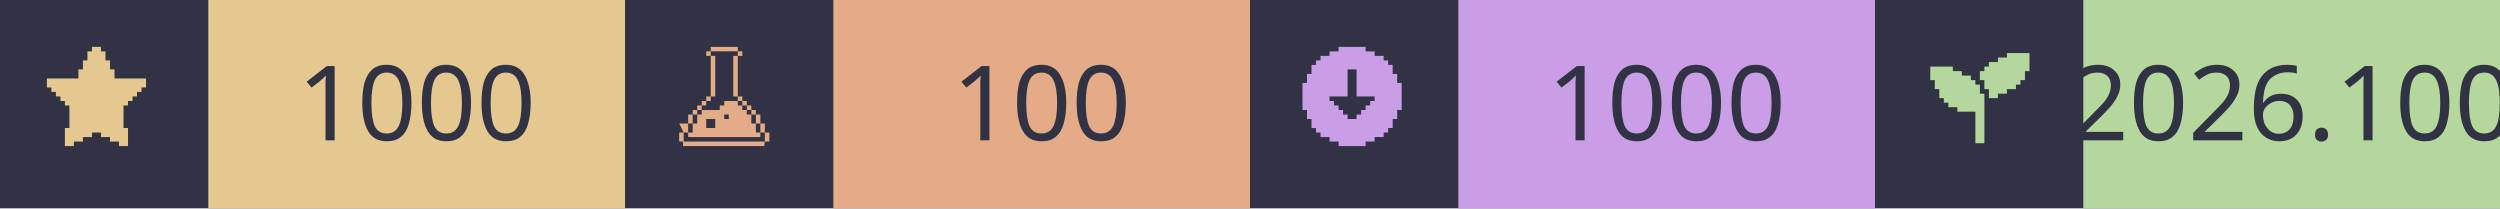
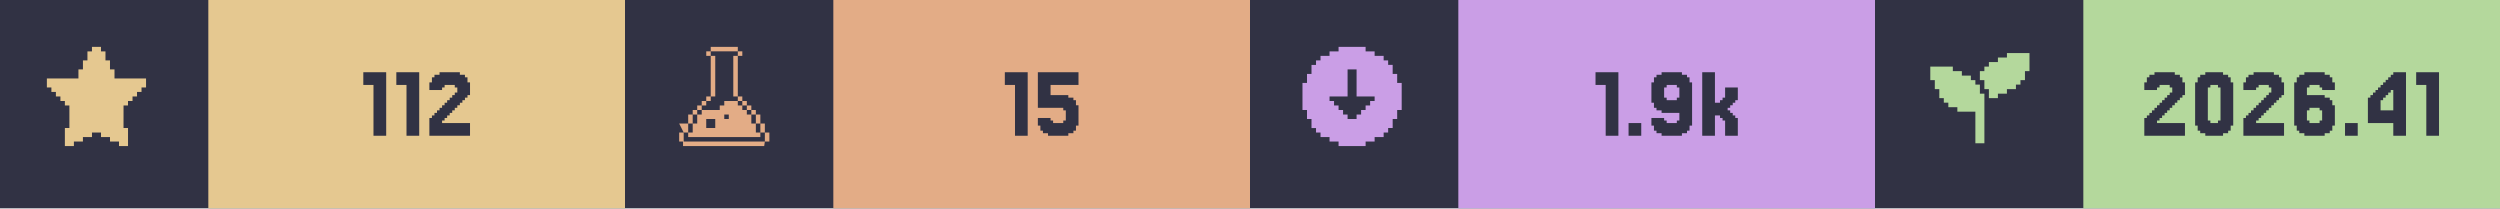
<svg xmlns="http://www.w3.org/2000/svg" width="420" height="35" viewBox="0 0 120 10">
-   <g font-family="'Jersey 25'" font-size="5" text-anchor="middle" dominant-baseline="middle">
+   <g>
    <rect width="120" height="10" fill="#313244" />
    <g class="badge" transform="translate(0 0)">
      <path fill="#e5c890" d="M5.929 6.145h.216v.866h-.433v-.217H5.28v-.216h-.432v-.216h-.433v.216H3.98v.216h-.433v.217h-.433v-.866h.217V5.063h-.217v-.216H2.9V4.63h-.217v-.216h-.216v-.217H2.25v-.432h1.515v-.433h.216v-.433h.216v-.433h.217V2.25h.433v.216h.216v.433h.216v.433h.217v.433H7.01v.432h-.217v.217h-.216v.216h-.216v.217h-.217v.216H5.93z" />
      <rect fill="#e5c890" width="20" height="10" x="10" y="0" />
-       <text id="label-stars" x="20" y="5" fill="#313244">
-           1000
-       </text>
+       <path fill="#313244" d="M18.537 3.467V6.516H17.927V4.077H17.439V3.467Z M20.122 3.467V6.516H19.512V4.077H19.024V3.467Z M21.341 5.663V5.785H21.22V5.907H22.561V6.516H20.61V5.663H20.732V5.541H20.854V5.419H20.976V5.297H21.098V5.175H21.22V5.053H21.341V4.931H21.463V4.809H21.585V4.687H21.707V4.565H21.829V4.443H21.951V4.199H21.829V4.077H21.341V4.199H21.22V4.321H20.61V3.955H20.732V3.711H20.854V3.589H21.098V3.467H22.073V3.589H22.317V3.711H22.439V3.955H22.561V4.565H22.439V4.687H22.317V4.809H22.195V4.931H22.073V5.053H21.951V5.175H21.829V5.297H21.707V5.419H21.585V5.541H21.463V5.663Z" />
    </g>
    <g class="badge" transform="translate(30 0)">
      <path fill="#e3ac86" d="M4.115 2.249v.216h1.3V2.25zm1.3.216v.217h.216v-.217zm0 .217h-.217V4.63h.217zm0 1.948v.217h.216V4.63zm.216.217v.216h.217v-.216zm.217.216v.217h.216v-.217zm.216.217v.216h.217V5.28zm.217.216v.433h.216v-.433zm.216.433v.433h.216v-.433zm.216.433v.433h.217v-.433zm0 .433H2.786v.216h3.896zm-3.896 0v-.433H2.6v.433zm0-.433h.216v-.433H2.6zm.216-.433h.217v-.433h-.217zm.217-.433h.216V5.28h-.216zm.216-.216h.217v-.217h-.217zm.217-.217h.216v-.216h-.216zm.216-.216h.216V4.63H3.9zm.216-.217h.217V2.682h-.217zm0-1.948v-.217H3.9v.217zm-.432 2.598v.216h-.217v.433h-.216v.433h-.217v.216h3.464v-.216h-.216v-.433h-.217v-.433h-.216V5.28h-.217v-.217h-.216v-.216h-.65v.216h-.217v.217zm1.082.216h.217v.217h-.217zm-.866.217h.433v.432h-.433z" />
      <rect fill="#e3ac86" width="20" height="10" x="10" y="0" />
-       <text id="label-issues" x="20" y="5" fill="#313244">
-           100
-       </text>
+       <path fill="#313244" d="M19.329 3.467V6.516H18.72V4.077H18.232V3.467Z M20.427 5.663V5.785H20.549V5.907H21.037V5.785H21.159V5.297H21.037V5.175H19.817V3.467H21.768V4.077H20.427V4.565H21.28V4.687H21.524V4.809H21.646V5.053H21.768V6.029H21.646V6.272H21.524V6.394H21.28V6.516H20.305V6.394H20.061V6.272H19.939V6.029H19.817V5.663Z" />
    </g>
    <g class="badge" transform="translate(60 0)">
      <path fill="#ca9ee6" d="M5.55 6.794h.432v-.216h.433v-.216h.216v-.217h.217v-.433h.216V5.28h.217V3.981h-.217v-.433h-.216v-.433h-.217V2.9h-.216v-.217h-.433v-.216h-.433V2.25h-1.298v.216h-.433v.216h-.433V2.9h-.216v.216h-.217v.433h-.216v.433h-.217v1.298h.217v.433h.216v.433h.217v.217h.216v.216h.433v.216h.433v.217h1.298zm-1.083-1.298v-.217h-.216v-.216h-.217v-.216h-.216V4.63h.866V3.332h.432V4.63h.866v.217h-.216v.216h-.217v.216h-.216v.217h-.217v.216h-.432v-.216z" />
      <rect fill="#ca9ee6" width="20" height="10" x="10" y="0" />
-       <text id="label-download" x="20" y="5" fill="#313244">
-           1000
-       </text>
+       <path fill="#313244" d="M17.683 3.467V6.516H17.073V4.077H16.585V3.467Z M18.78 5.907V6.516H18.171V5.907Z M20.61 4.687V4.199H20.488V4.077H20V4.199H19.878V4.687H20V4.809H20.488V4.687ZM19.39 6.272V6.029H19.268V5.663H19.878V5.785H20V5.907H20.488V5.785H20.61V5.419H19.756V5.297H19.512V5.175H19.39V4.931H19.268V3.955H19.39V3.711H19.512V3.589H19.756V3.467H20.732V3.589H20.976V3.711H21.098V3.955H21.22V6.029H21.098V6.272H20.976V6.394H20.732V6.516H19.756V6.394H19.512V6.272Z M22.561 4.931V4.809H22.683V4.687H22.805V4.199H23.415V4.809H23.293V4.931H23.171V5.053H23.049V5.175H22.927V5.297H23.049V5.419H23.171V5.541H23.293V5.663H23.415V6.516H22.805V5.785H22.683V5.663H22.561V5.541H22.317V6.516H21.707V3.467H22.317V4.931Z" />
    </g>
    <g class="badge" transform="translate(90 0)">
      <path fill="#b4d89c" d="M6.333 2.547v.216H5.9v.217h-.433v.216H5.25v.217h-.216v.433h.216v.432h.217v.433H5.9v-.216h.432v-.217h.433v-.216h.217v-.216h.216v-.433h.217v-.866zm-3.679.65v.649h.217v.432h.216v.433h.216v.217h.217v.216h.433v.217h.865v1.515h.433V4.495h-.216v-.433h-.217v-.216h-.216v-.217h-.433v-.216h-.433v-.217z" />
      <rect fill="#b4d89c" width="20" height="10" x="10" y="0" />
-       <text id="label-release" x="20" y="5" fill="#313244">
-           2026.100
-       </text>
+       <path fill="#313244" d="M13.659 5.663V5.785H13.537V5.907H14.878V6.516H12.927V5.663H13.049V5.541H13.171V5.419H13.293V5.297H13.415V5.175H13.537V5.053H13.659V4.931H13.78V4.809H13.902V4.687H14.024V4.565H14.146V4.443H14.268V4.199H14.146V4.077H13.659V4.199H13.537V4.321H12.927V3.955H13.049V3.711H13.171V3.589H13.415V3.467H14.39V3.589H14.634V3.711H14.756V3.955H14.878V4.565H14.756V4.687H14.634V4.809H14.512V4.931H14.39V5.053H14.268V5.175H14.146V5.297H14.024V5.419H13.902V5.541H13.78V5.663Z M17.073 6.029V6.272H16.951V6.394H16.707V6.516H15.854V6.394H15.61V6.272H15.488V6.029H15.366V3.955H15.488V3.711H15.61V3.589H15.854V3.467H16.707V3.589H16.951V3.711H17.073V3.955H17.195V6.029ZM16.098 5.785V5.907H16.463V5.785H16.585V4.199H16.463V4.077H16.098V4.199H15.976V5.785Z M18.415 5.663V5.785H18.293V5.907H19.634V6.516H17.683V5.663H17.805V5.541H17.927V5.419H18.049V5.297H18.171V5.175H18.293V5.053H18.415V4.931H18.537V4.809H18.659V4.687H18.78V4.565H18.902V4.443H19.024V4.199H18.902V4.077H18.415V4.199H18.293V4.321H17.683V3.955H17.805V3.711H17.927V3.589H18.171V3.467H19.146V3.589H19.39V3.711H19.512V3.955H19.634V4.565H19.512V4.687H19.39V4.809H19.268V4.931H19.146V5.053H19.024V5.175H18.902V5.297H18.78V5.419H18.659V5.541H18.537V5.663Z M20.854 5.785V5.907H21.341V5.785H21.463V5.297H21.341V5.175H20.854V5.297H20.732V5.785ZM20.732 4.565H21.585V4.687H21.829V4.809H21.951V5.053H22.073V6.029H21.951V6.272H21.829V6.394H21.585V6.516H20.61V6.394H20.366V6.272H20.244V6.029H20.122V3.955H20.244V3.711H20.366V3.589H20.61V3.467H21.585V3.589H21.829V3.711H21.951V3.955H22.073V4.321H21.463V4.199H21.341V4.077H20.854V4.199H20.732Z M23.171 5.907V6.516H22.561V5.907Z M24.268 4.199V4.077H24.39V3.955H24.512V3.833H24.634V3.711H24.756V3.589H24.878V3.467H25.488V6.516H24.878V5.907H23.659V4.687H23.78V4.565H23.902V4.443H24.024V4.321H24.146V4.199ZM24.512 4.565V4.687H24.39V4.809H24.268V5.297H24.878V4.321H24.756V4.443H24.634V4.565Z M27.073 3.467V6.516H26.463V4.077H25.976V3.467Z" />
    </g>
  </g>
</svg>
